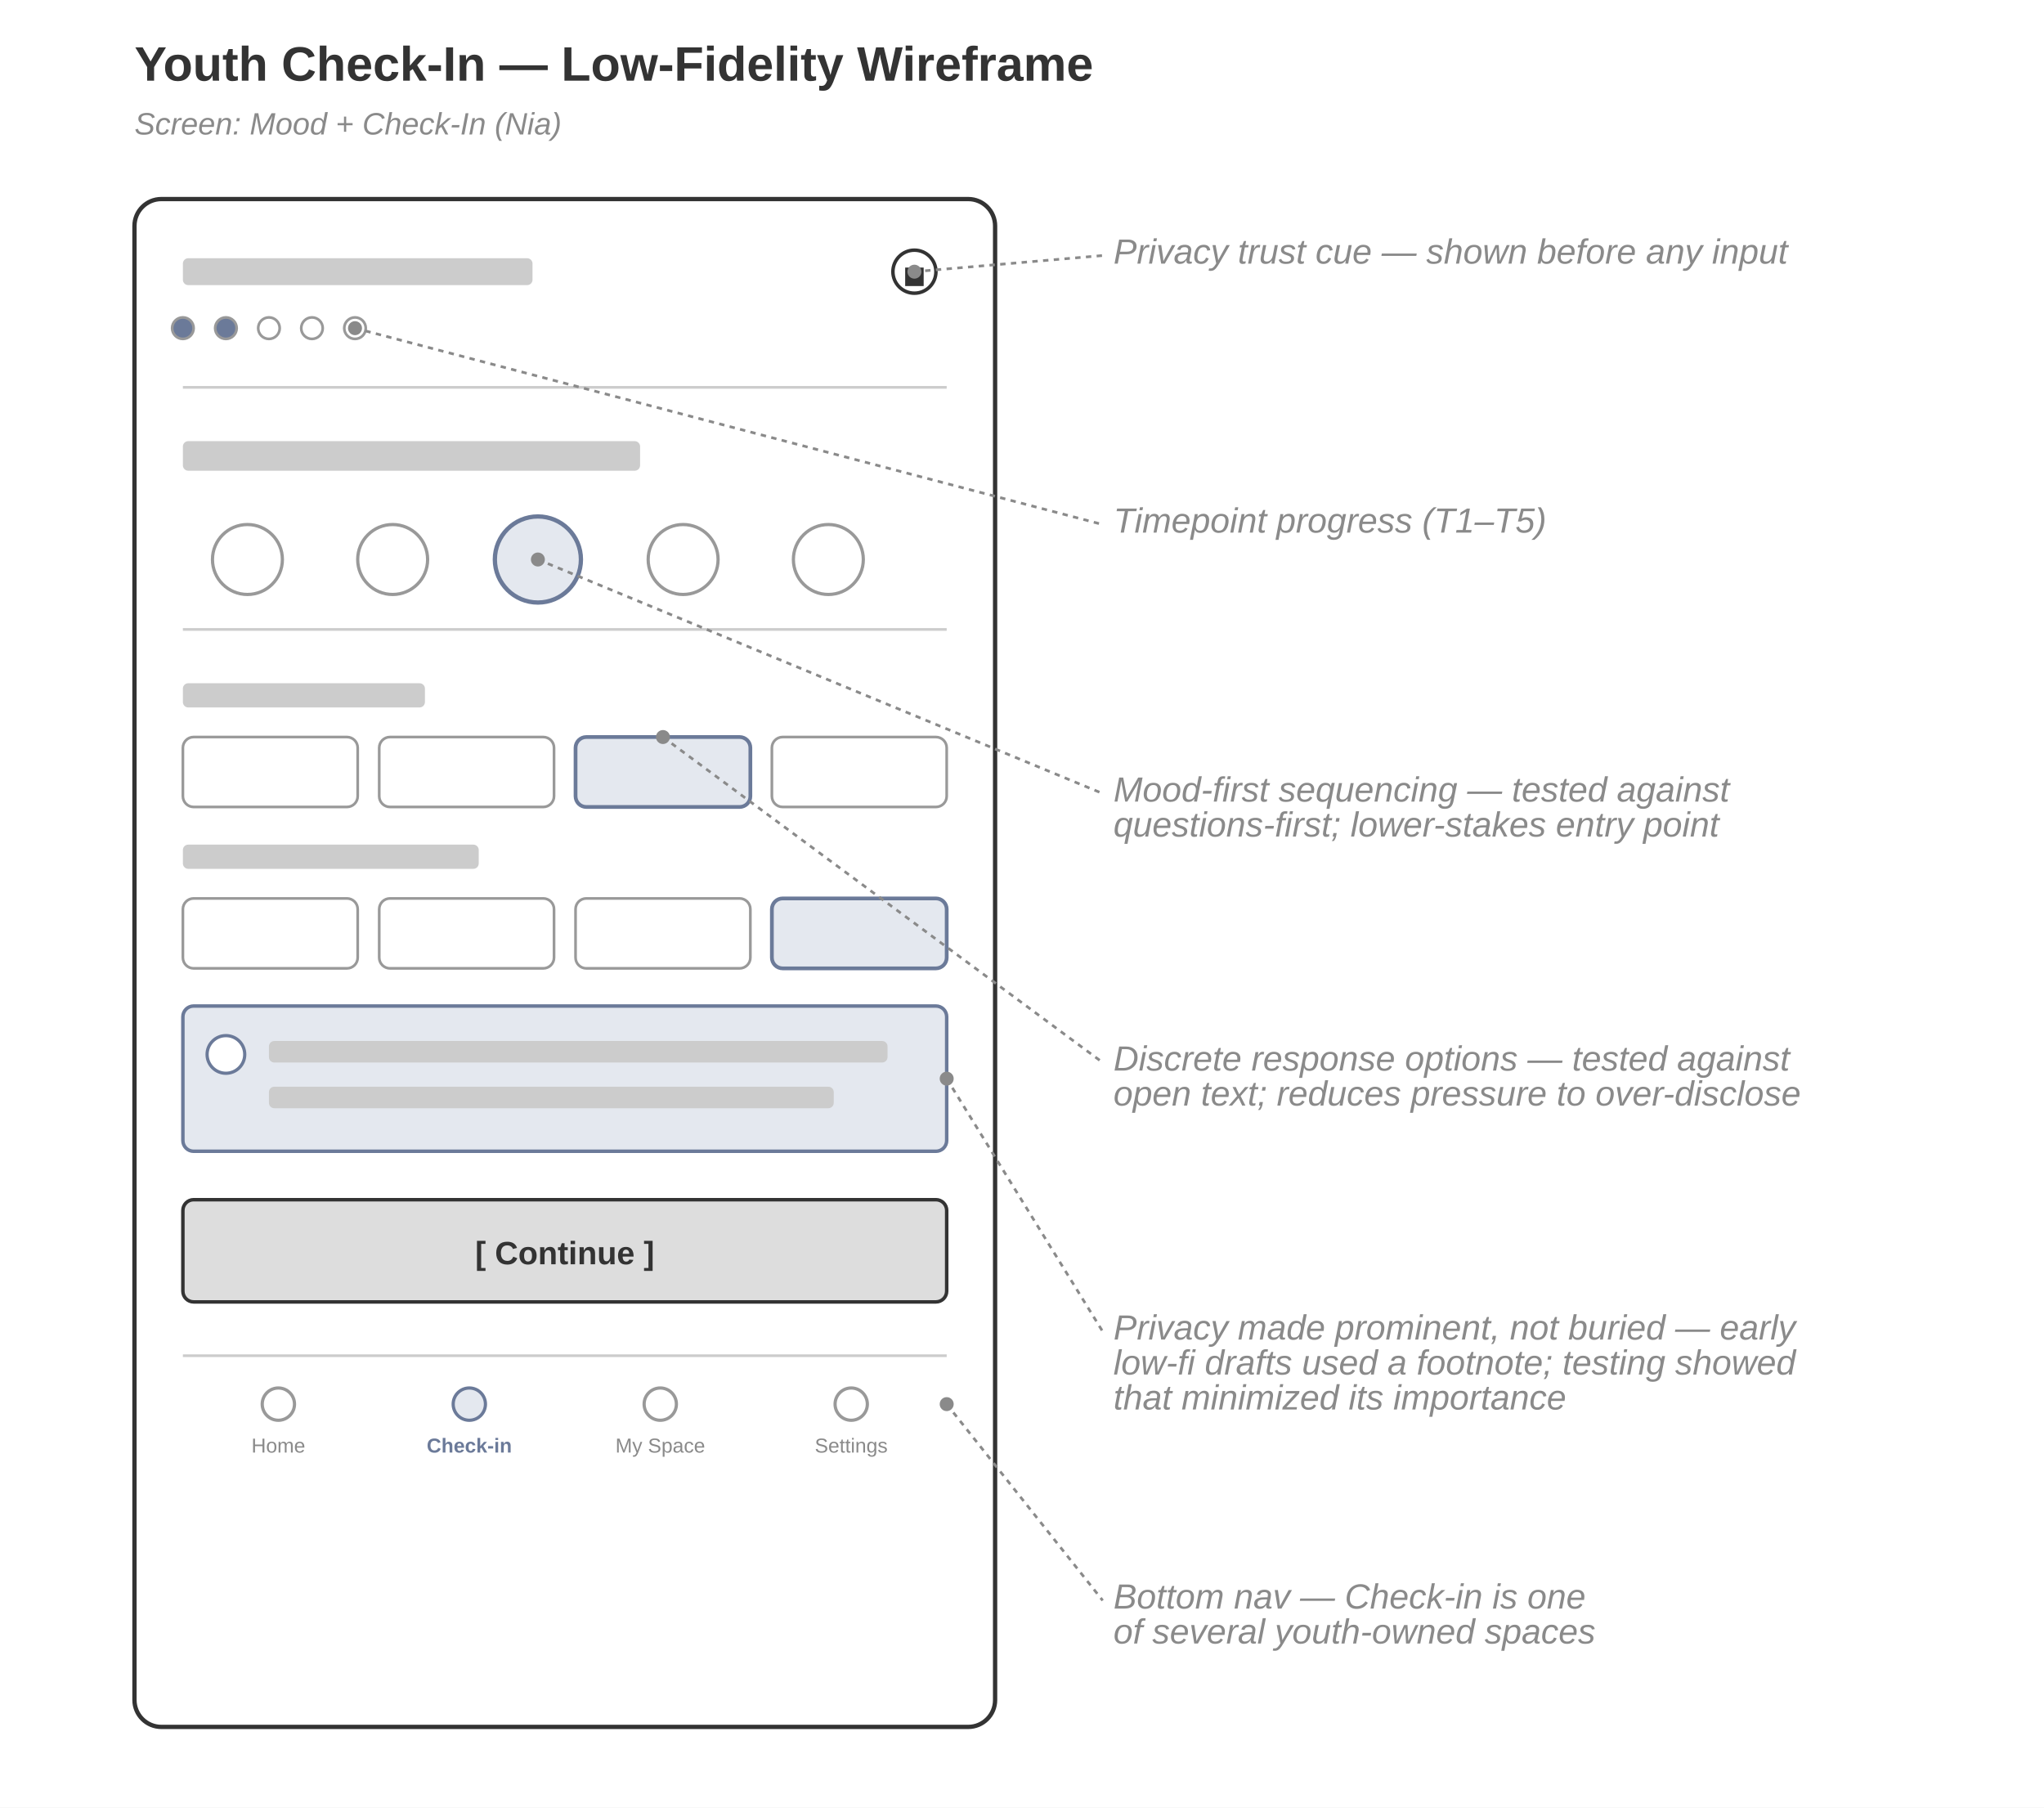
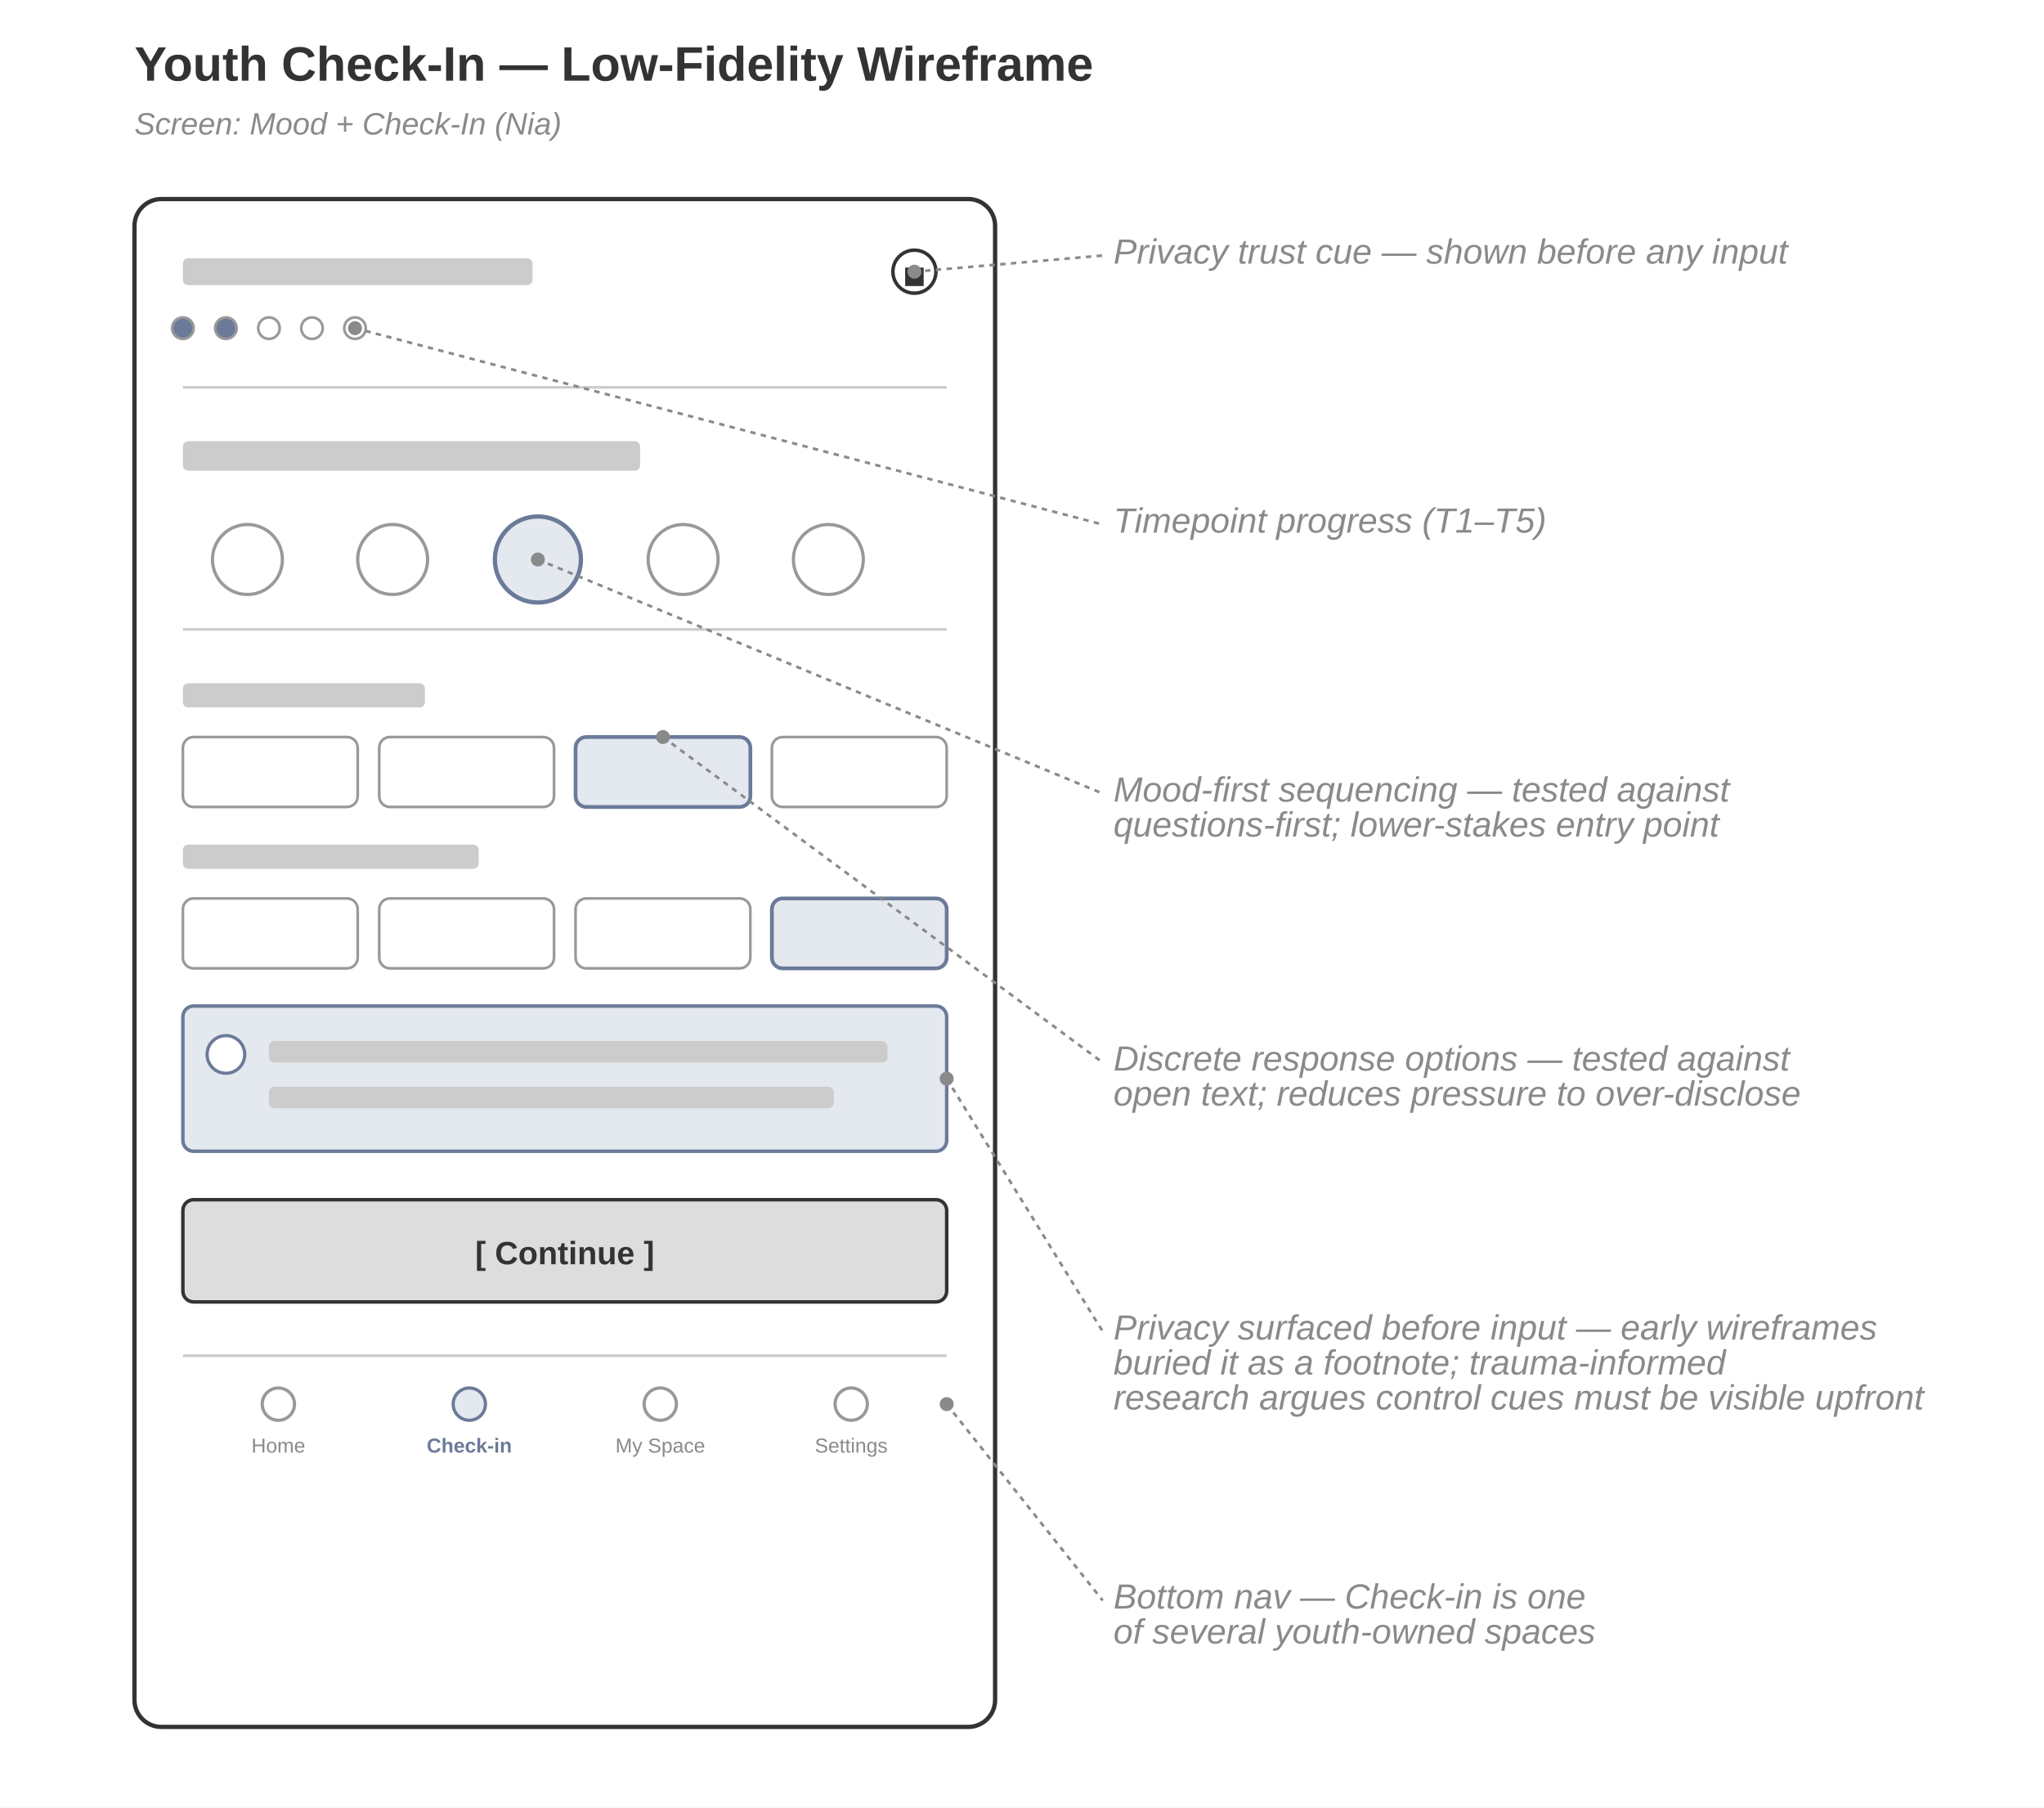
<svg xmlns="http://www.w3.org/2000/svg" viewBox="0 0 760 672" width="760" height="672" id="pc-lofi-youth-checkin">
  <rect x="0" y="0" width="760" height="672" fill="#FFFFFF" />
  <text x="50.0" y="30.0" font-family="Arial, Helvetica, sans-serif" font-size="18" font-weight="700" fill="#333333" text-anchor="start">Youth Check-In — Low-Fidelity Wireframe</text>
  <text x="50.0" y="50.0" font-family="Arial, Helvetica, sans-serif" font-size="11.5" font-weight="400" fill="#8A8A8A" text-anchor="start" font-style="italic">Screen: Mood + Check-In (Nia)</text>
  <rect x="50.0" y="74.0" width="320.0" height="568.0" rx="10" fill="#FFFFFF" stroke="#333333" stroke-width="1.6" />
  <rect x="68.0" y="96.0" width="130.0" height="10" rx="2" fill="#CCCCCC" />
  <circle cx="340.0" cy="101.0" r="8" fill="#FFFFFF" stroke="#333333" stroke-width="1.3" />
  <text x="340.0" y="105.0" font-family="Arial, Helvetica, sans-serif" font-size="7" font-weight="400" fill="#333333" text-anchor="middle">⬛</text>
  <circle cx="68.0" cy="122.0" r="4" fill="#6B7A99" stroke="#999999" stroke-width="1" />
  <circle cx="84.0" cy="122.0" r="4" fill="#6B7A99" stroke="#999999" stroke-width="1" />
  <circle cx="100.0" cy="122.0" r="4" fill="#FFFFFF" stroke="#999999" stroke-width="1" />
  <circle cx="116.0" cy="122.0" r="4" fill="#FFFFFF" stroke="#999999" stroke-width="1" />
  <circle cx="132.0" cy="122.0" r="4" fill="#FFFFFF" stroke="#999999" stroke-width="1" />
  <line x1="68.0" y1="144.0" x2="352.0" y2="144.0" stroke="#CCCCCC" stroke-width="1" />
  <rect x="68.0" y="164.0" width="170.0" height="11" rx="2" fill="#CCCCCC" />
  <circle cx="92.0" cy="208.0" r="13" fill="#FFFFFF" stroke="#999999" stroke-width="1.2" />
  <circle cx="146.0" cy="208.0" r="13" fill="#FFFFFF" stroke="#999999" stroke-width="1.2" />
  <circle cx="200.0" cy="208.0" r="16" fill="#E4E8EF" stroke="#6B7A99" stroke-width="1.6" />
  <circle cx="254.0" cy="208.0" r="13" fill="#FFFFFF" stroke="#999999" stroke-width="1.2" />
  <circle cx="308.0" cy="208.0" r="13" fill="#FFFFFF" stroke="#999999" stroke-width="1.2" />
  <line x1="68.0" y1="234.0" x2="352.0" y2="234.0" stroke="#CCCCCC" stroke-width="1" />
  <rect x="68.0" y="254.0" width="90.0" height="9" rx="2" fill="#CCCCCC" />
  <rect x="68.0" y="274.0" width="65.0" height="26.0" rx="4" fill="#FFFFFF" stroke="#999999" stroke-width="1" />
  <rect x="141.0" y="274.0" width="65.0" height="26.0" rx="4" fill="#FFFFFF" stroke="#999999" stroke-width="1" />
  <rect x="214.0" y="274.0" width="65.0" height="26.0" rx="4" fill="#E4E8EF" stroke="#6B7A99" stroke-width="1.4" />
  <rect x="287.0" y="274.0" width="65.0" height="26.0" rx="4" fill="#FFFFFF" stroke="#999999" stroke-width="1" />
  <rect x="68.0" y="314.0" width="110.0" height="9" rx="2" fill="#CCCCCC" />
  <rect x="68.0" y="334.0" width="65.0" height="26.0" rx="4" fill="#FFFFFF" stroke="#999999" stroke-width="1" />
  <rect x="141.0" y="334.0" width="65.0" height="26.0" rx="4" fill="#FFFFFF" stroke="#999999" stroke-width="1" />
  <rect x="214.0" y="334.0" width="65.0" height="26.0" rx="4" fill="#FFFFFF" stroke="#999999" stroke-width="1" />
  <rect x="287.0" y="334.0" width="65.0" height="26.0" rx="4" fill="#E4E8EF" stroke="#6B7A99" stroke-width="1.4" />
  <rect x="68.0" y="374.0" width="284.0" height="54.0" rx="4" fill="#E4E8EF" stroke="#6B7A99" stroke-width="1.3" />
  <circle cx="84.0" cy="392.0" r="7" fill="#FFFFFF" stroke="#6B7A99" stroke-width="1.2" />
  <rect x="100.0" y="387.0" width="230.0" height="8" rx="2" fill="#CCCCCC" />
  <rect x="100.0" y="404.0" width="210.0" height="8" rx="2" fill="#CCCCCC" />
  <rect x="68.0" y="446.0" width="284.0" height="38.0" rx="4" fill="#DDDDDD" stroke="#333333" stroke-width="1.3" />
  <text x="210.0" y="470.0" font-family="Arial, Helvetica, sans-serif" font-size="12" font-weight="600" fill="#333333" text-anchor="middle">[ Continue ]</text>
  <line x1="68.0" y1="504.0" x2="352.0" y2="504.0" stroke="#CCCCCC" stroke-width="1" />
  <circle cx="103.5" cy="522.0" r="6" fill="#FFFFFF" stroke="#999999" stroke-width="1.2" />
  <text x="103.5" y="540.0" font-family="Arial, Helvetica, sans-serif" font-size="7.5" font-weight="400" fill="#8A8A8A" text-anchor="middle">Home</text>
  <circle cx="174.5" cy="522.0" r="6" fill="#E4E8EF" stroke="#6B7A99" stroke-width="1.2" />
  <text x="174.5" y="540.0" font-family="Arial, Helvetica, sans-serif" font-size="7.5" font-weight="600" fill="#6B7A99" text-anchor="middle">Check-in</text>
  <circle cx="245.5" cy="522.0" r="6" fill="#FFFFFF" stroke="#999999" stroke-width="1.2" />
  <text x="245.5" y="540.0" font-family="Arial, Helvetica, sans-serif" font-size="7.5" font-weight="400" fill="#8A8A8A" text-anchor="middle">My Space</text>
  <circle cx="316.5" cy="522.0" r="6" fill="#FFFFFF" stroke="#999999" stroke-width="1.2" />
  <text x="316.5" y="540.0" font-family="Arial, Helvetica, sans-serif" font-size="7.5" font-weight="400" fill="#8A8A8A" text-anchor="middle">Settings</text>
  <line x1="340.0" y1="101.0" x2="410.0" y2="95.0" stroke="#8A8A8A" stroke-width="1" stroke-dasharray="2 2" />
  <circle cx="340.0" cy="101.0" r="2" fill="#8A8A8A" stroke="#8A8A8A" stroke-width="1.2" />
  <text x="414.0" y="98.0" font-family="Arial, Helvetica, sans-serif" font-size="13" font-weight="400" font-style="italic" fill="#8A8A8A" text-anchor="start">
    <tspan x="414.0" dy="0.0">Privacy trust cue — shown before any input</tspan>
  </text>
  <line x1="132.0" y1="122.0" x2="410.0" y2="195.0" stroke="#8A8A8A" stroke-width="1" stroke-dasharray="2 2" />
  <circle cx="132.0" cy="122.0" r="2" fill="#8A8A8A" stroke="#8A8A8A" stroke-width="1.2" />
  <text x="414.0" y="198.0" font-family="Arial, Helvetica, sans-serif" font-size="13" font-weight="400" font-style="italic" fill="#8A8A8A" text-anchor="start">
    <tspan x="414.0" dy="0.0">Timepoint progress (T1–T5)</tspan>
  </text>
  <line x1="200.0" y1="208.0" x2="410.0" y2="295.0" stroke="#8A8A8A" stroke-width="1" stroke-dasharray="2 2" />
  <circle cx="200.0" cy="208.0" r="2" fill="#8A8A8A" stroke="#8A8A8A" stroke-width="1.2" />
  <text x="414.0" y="298.0" font-family="Arial, Helvetica, sans-serif" font-size="13" font-weight="400" font-style="italic" fill="#8A8A8A" text-anchor="start">
    <tspan x="414.0" dy="0.0">Mood-first sequencing — tested against</tspan>
    <tspan x="414.0" dy="13.0">questions-first; lower-stakes entry point</tspan>
  </text>
  <line x1="246.5" y1="274.0" x2="410.0" y2="395.0" stroke="#8A8A8A" stroke-width="1" stroke-dasharray="2 2" />
  <circle cx="246.5" cy="274.0" r="2" fill="#8A8A8A" stroke="#8A8A8A" stroke-width="1.2" />
  <text x="414.0" y="398.0" font-family="Arial, Helvetica, sans-serif" font-size="13" font-weight="400" font-style="italic" fill="#8A8A8A" text-anchor="start">
    <tspan x="414.0" dy="0.0">Discrete response options — tested against</tspan>
    <tspan x="414.0" dy="13.0">open text; reduces pressure to over-disclose</tspan>
  </text>
  <line x1="352.0" y1="401.0" x2="410.0" y2="495.0" stroke="#8A8A8A" stroke-width="1" stroke-dasharray="2 2" />
  <circle cx="352.0" cy="401.0" r="2" fill="#8A8A8A" stroke="#8A8A8A" stroke-width="1.2" />
  <text x="414.0" y="498.0" font-family="Arial, Helvetica, sans-serif" font-size="13" font-weight="400" font-style="italic" fill="#8A8A8A" text-anchor="start">
-     <tspan x="414.0" dy="0.0">Privacy made prominent, not buried — early</tspan>
-     <tspan x="414.0" dy="13.0">low-fi drafts used a footnote; testing showed</tspan>
-     <tspan x="414.0" dy="13.0">that minimized its importance</tspan>
+     <tspan x="414.0" dy="0.0">Privacy surfaced before input — early wireframes</tspan>
+     <tspan x="414.0" dy="13.0">buried it as a footnote; trauma-informed</tspan>
+     <tspan x="414.0" dy="13.0">research argues control cues must be visible upfront</tspan>
  </text>
  <line x1="352.0" y1="522.0" x2="410.0" y2="595.0" stroke="#8A8A8A" stroke-width="1" stroke-dasharray="2 2" />
  <circle cx="352.0" cy="522.0" r="2" fill="#8A8A8A" stroke="#8A8A8A" stroke-width="1.2" />
  <text x="414.0" y="598.0" font-family="Arial, Helvetica, sans-serif" font-size="13" font-weight="400" font-style="italic" fill="#8A8A8A" text-anchor="start">
    <tspan x="414.0" dy="0.0">Bottom nav — Check-in is one</tspan>
    <tspan x="414.0" dy="13.0">of several youth-owned spaces</tspan>
  </text>
</svg>
